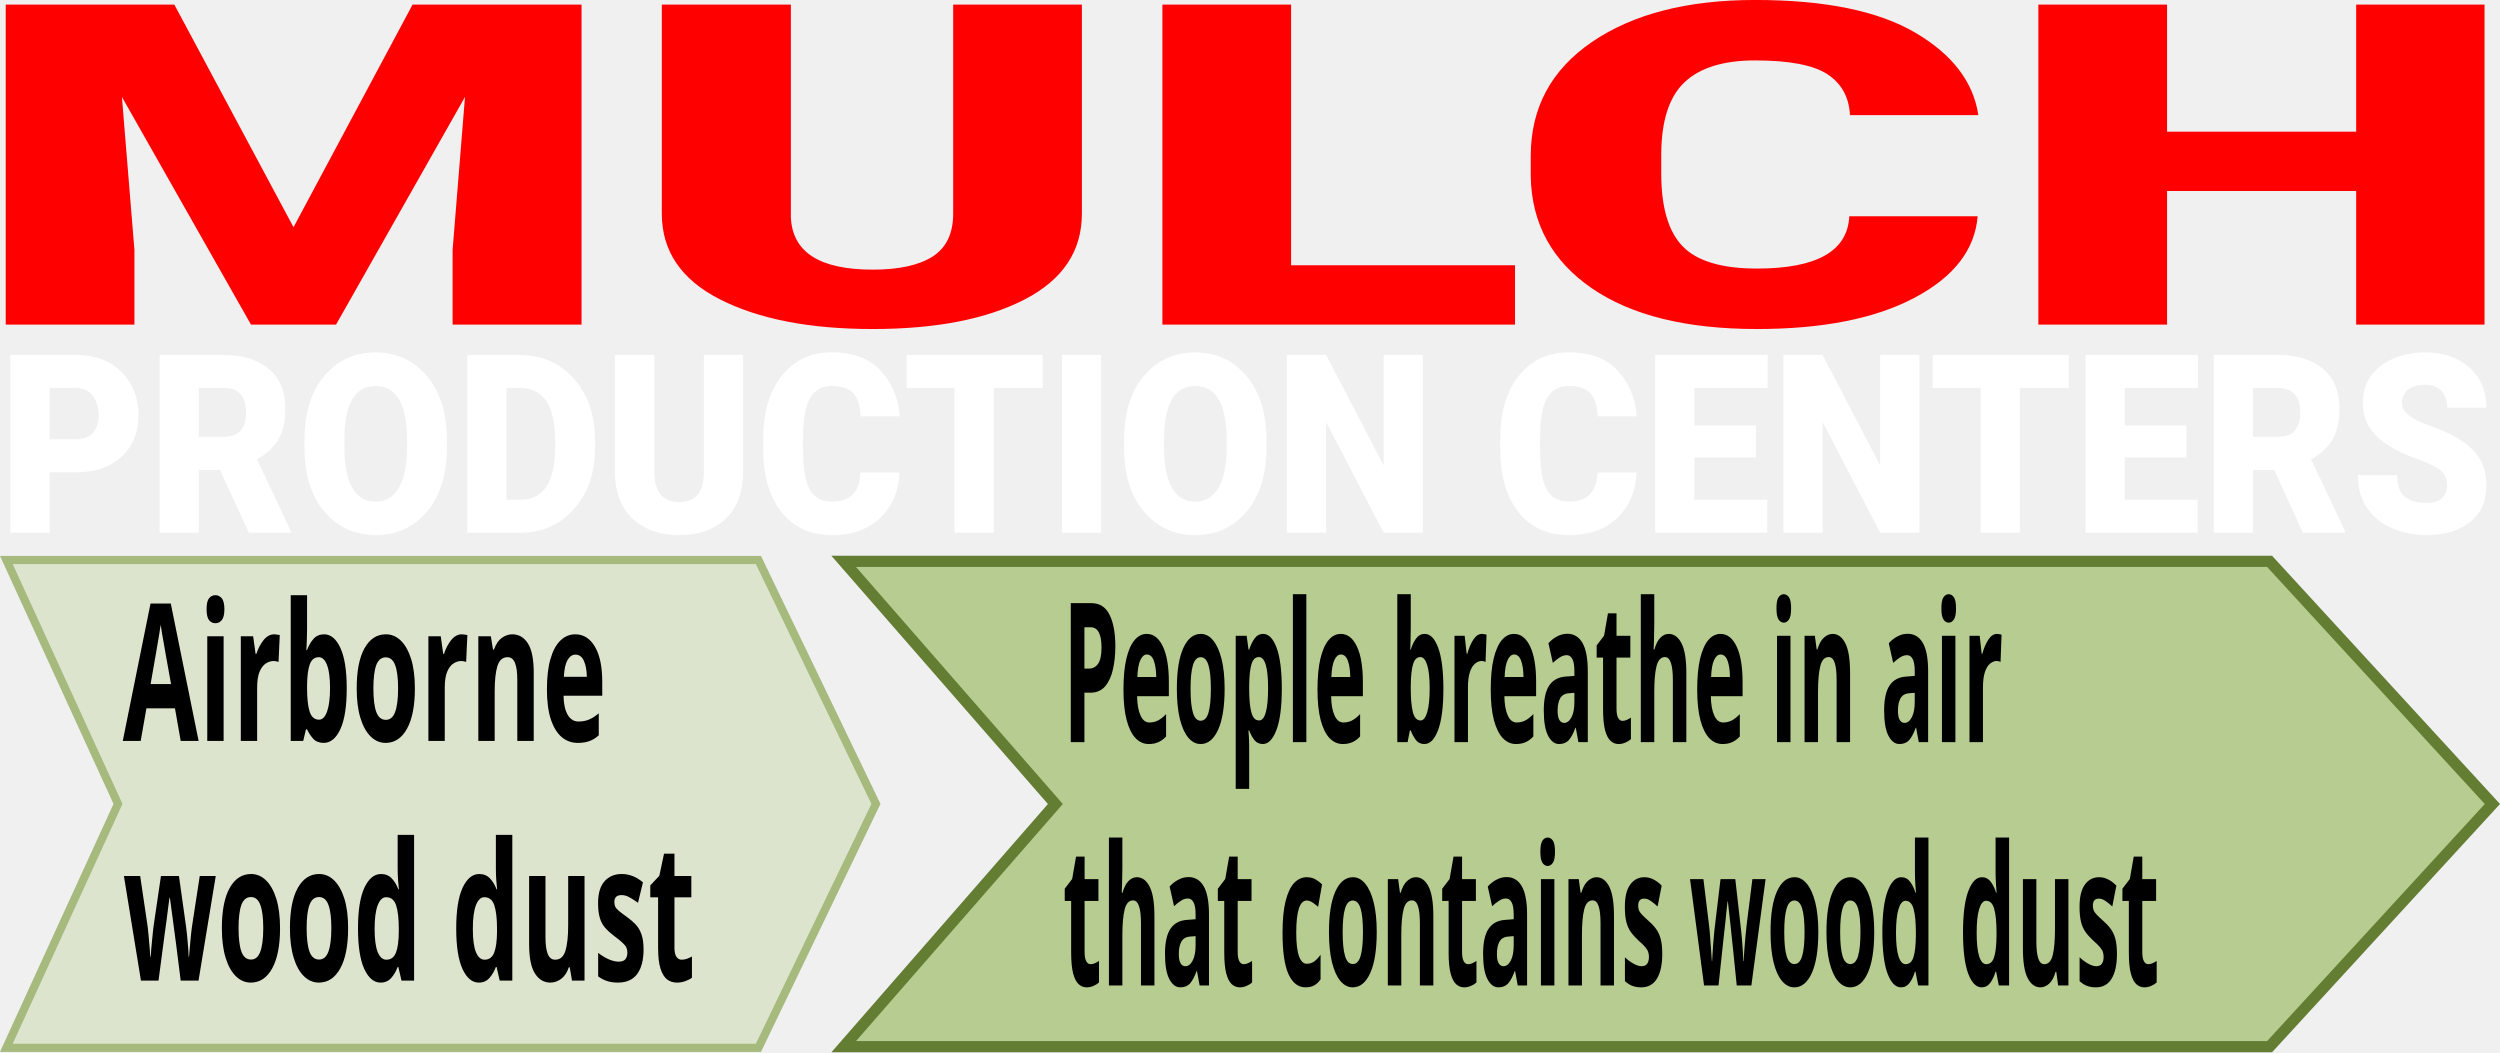
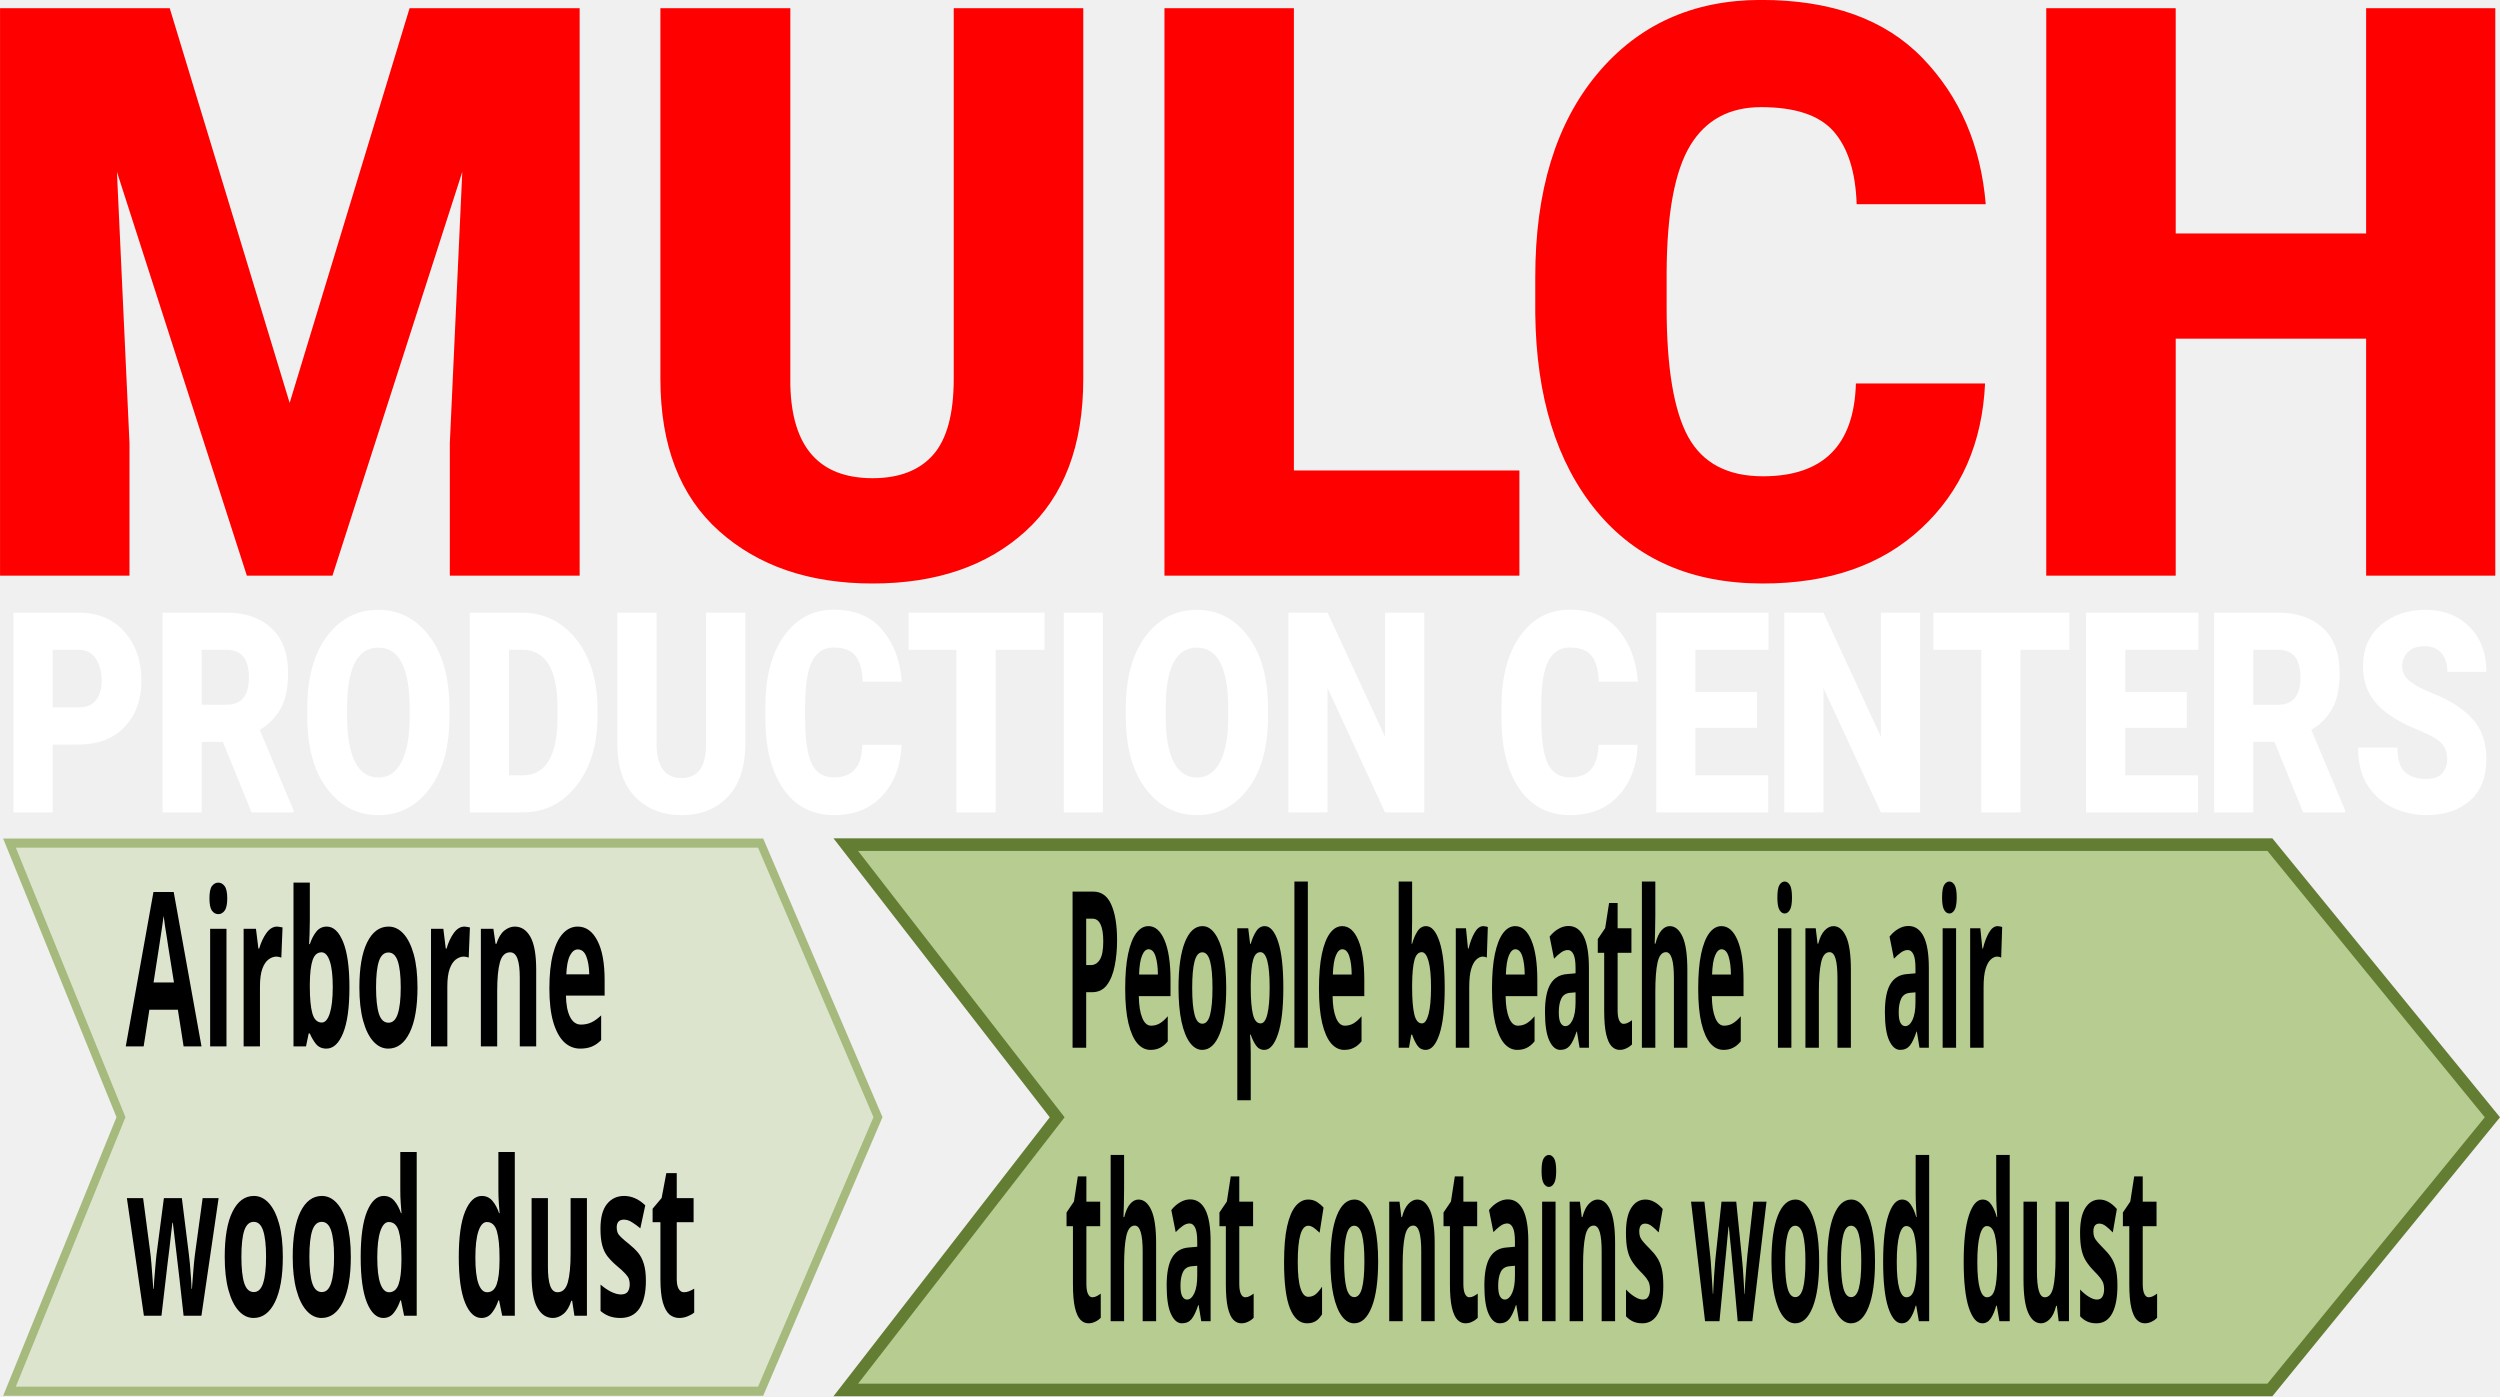
- <svg xmlns="http://www.w3.org/2000/svg" width="423.318mm" height="178.178mm" viewBox="0 0 423.318 178.178" version="1.1" id="svg196124">
+ <svg xmlns="http://www.w3.org/2000/svg" width="376.711mm" height="210.395mm" viewBox="0 0 376.711 210.395" version="1.1" id="svg196124">
  <defs id="defs196121" />
-   <g id="layer1" transform="translate(71.18035,152.3385)">
-     <g id="g271282">
-       <path d="M -70.104,-57.514 H 57.243 L 77.141,-16.217 57.243,25.081 H -70.104 l 18.903,-41.298 z" stroke-width="1.382" stroke="#a5ba7c" fill="#dde4ce" fill-rule="evenodd" id="path196272" />
-       <path d="M 71.682,-57.286 H 313.124 l 37.725,41.088 -37.725,41.088 H 71.682 l 35.839,-41.088 z" stroke-width="1.899" stroke="#637d33" fill="#b6cc90" fill-rule="evenodd" id="path196281" />
-       <text xml:space="preserve" style="font-style:normal;font-variant:normal;font-weight:bold;font-stretch:normal;font-size:19.756px;line-height:1.25;font-family:sans-serif;-inkscape-font-specification:'sans-serif Bold';white-space:pre;inline-size:140.241;fill:#000000;fill-opacity:1;stroke:none;stroke-width:0.701" x="-71.171" y="-5.935" id="text200670" transform="matrix(0.9425508,0,0,1.643568,16.69128,-17.12142)">
-         <tspan x="-71.171" y="-5.935" id="tspan851">Airborne 
+   <g id="layer1" transform="translate(41.57501,184.5558)">
+     <g id="g924" transform="matrix(0.8887842,0,0,1,22.16137,0)">
+       <g id="g271282">
+         <path d="M -70.104,-57.514 H 57.243 L 77.141,-16.217 57.243,25.081 H -70.104 l 18.903,-41.298 z" stroke-width="1.382" stroke="#a5ba7c" fill="#dde4ce" fill-rule="evenodd" id="path196272" />
+         <path d="M 71.682,-57.286 H 313.124 l 37.725,41.088 -37.725,41.088 H 71.682 l 35.839,-41.088 z" stroke-width="1.899" stroke="#637d33" fill="#b6cc90" fill-rule="evenodd" id="path196281" />
+         <text xml:space="preserve" style="font-style:normal;font-variant:normal;font-weight:bold;font-stretch:normal;font-size:19.756px;line-height:1.25;font-family:sans-serif;-inkscape-font-specification:'sans-serif Bold';white-space:pre;inline-size:140.241;fill:#000000;fill-opacity:1;stroke:none;stroke-width:0.701" x="-71.171" y="-5.935" id="text200670" transform="matrix(0.9425508,0,0,1.643568,16.69128,-17.12142)">
+           <tspan x="-71.171" y="-5.935" id="tspan945">Airborne 
</tspan>
-         <tspan x="-71.171" y="18.759" id="tspan853">wood dust</tspan>
-       </text>
-       <text xml:space="preserve" style="font-style:normal;font-weight:normal;font-size:22.451px;line-height:1.25;font-family:sans-serif;fill:#000000;fill-opacity:1;stroke:none;stroke-width:1.203" x="159.651" y="-18.171" id="text220958" transform="scale(0.6812167,1.467962)">
-         <tspan id="tspan220956" style="font-style:normal;font-variant:normal;font-weight:bold;font-stretch:normal;font-size:22.451px;font-family:sans-serif;-inkscape-font-specification:'sans-serif Bold';stroke-width:1.203" x="159.651" y="-18.171">People breathe in air </tspan>
-         <tspan style="font-style:normal;font-variant:normal;font-weight:bold;font-stretch:normal;font-size:22.451px;font-family:sans-serif;-inkscape-font-specification:'sans-serif Bold';stroke-width:1.203" x="159.651" y="9.893" id="tspan235230">that contains wood dust</tspan>
+           <tspan x="-71.171" y="18.759" id="tspan947">wood dust</tspan>
+         </text>
+         <text xml:space="preserve" style="font-style:normal;font-weight:normal;font-size:22.451px;line-height:1.25;font-family:sans-serif;fill:#000000;fill-opacity:1;stroke:none;stroke-width:1.203" x="159.651" y="-18.171" id="text220958" transform="scale(0.6812167,1.467962)">
+           <tspan id="tspan220956" style="font-style:normal;font-variant:normal;font-weight:bold;font-stretch:normal;font-size:22.451px;font-family:sans-serif;-inkscape-font-specification:'sans-serif Bold';stroke-width:1.203" x="159.651" y="-18.171">People breathe in air </tspan>
+           <tspan style="font-style:normal;font-variant:normal;font-weight:bold;font-stretch:normal;font-size:22.451px;font-family:sans-serif;-inkscape-font-specification:'sans-serif Bold';stroke-width:1.203" x="159.651" y="9.893" id="tspan235230">that contains wood dust</tspan>
+         </text>
+       </g>
+       <g id="g908">
+         <text xml:space="preserve" style="font-style:normal;font-variant:normal;font-weight:900;font-stretch:normal;font-size:124.133px;line-height:1.25;font-family:Roboto;-inkscape-font-specification:'Roboto Heavy';fill:#ff0000;fill-opacity:1;stroke:none;stroke-width:1.455" x="-76.214" y="-100.943" id="text3032" transform="scale(1.032025,0.9689687)">
+           <tspan id="tspan3030" style="font-style:normal;font-variant:normal;font-weight:900;font-stretch:normal;font-size:124.133px;font-family:Roboto;-inkscape-font-specification:'Roboto Heavy';fill:#ff0000;stroke-width:1.455" x="-76.214" y="-100.943">MULCH</tspan>
+         </text>
+       </g>
+       <text xml:space="preserve" style="font-style:normal;font-variant:normal;font-weight:900;font-stretch:normal;font-size:40.533px;line-height:1.25;font-family:Roboto;-inkscape-font-specification:'Roboto Heavy';fill:#ffffff;fill-opacity:1;stroke:none;stroke-width:1.013" x="-74.734" y="-59.479" id="text28246" transform="scale(0.9571595,1.044758)">
+         <tspan id="tspan28244" style="font-style:normal;font-variant:normal;font-weight:900;font-stretch:normal;font-family:Roboto;-inkscape-font-specification:'Roboto Heavy';fill:#ffffff;stroke-width:1.013" x="-74.734" y="-59.479">PRODUCTION CENTERS</tspan>
      </text>
    </g>
-     <text xml:space="preserve" style="font-style:normal;font-variant:normal;font-weight:900;font-stretch:normal;font-size:98.415px;line-height:1.25;font-family:Roboto;-inkscape-font-specification:'Roboto Heavy';fill:#ff0000;fill-opacity:1;stroke:none;stroke-width:1.153" x="-59.694" y="-125.76" id="text3032" transform="scale(1.291444,0.7743269)">
-       <tspan id="tspan3030" style="font-style:normal;font-variant:normal;font-weight:900;font-stretch:normal;font-size:98.415px;font-family:Roboto;-inkscape-font-specification:'Roboto Heavy';fill:#ff0000;stroke-width:1.153" x="-59.694" y="-125.76">MULCH</tspan>
-     </text>
-     <text xml:space="preserve" style="font-style:normal;font-variant:normal;font-weight:900;font-stretch:normal;font-size:40.533px;line-height:1.25;font-family:Roboto;-inkscape-font-specification:'Roboto Heavy';fill:#ffffff;fill-opacity:1;stroke:none;stroke-width:1.013" x="-74.734" y="-59.479" id="text28246" transform="scale(0.9571595,1.044758)">
-       <tspan id="tspan28244" style="font-style:normal;font-variant:normal;font-weight:900;font-stretch:normal;font-family:Roboto;-inkscape-font-specification:'Roboto Heavy';fill:#ffffff;stroke-width:1.013" x="-74.734" y="-59.479">PRODUCTION CENTERS</tspan>
-     </text>
  </g>
</svg>
